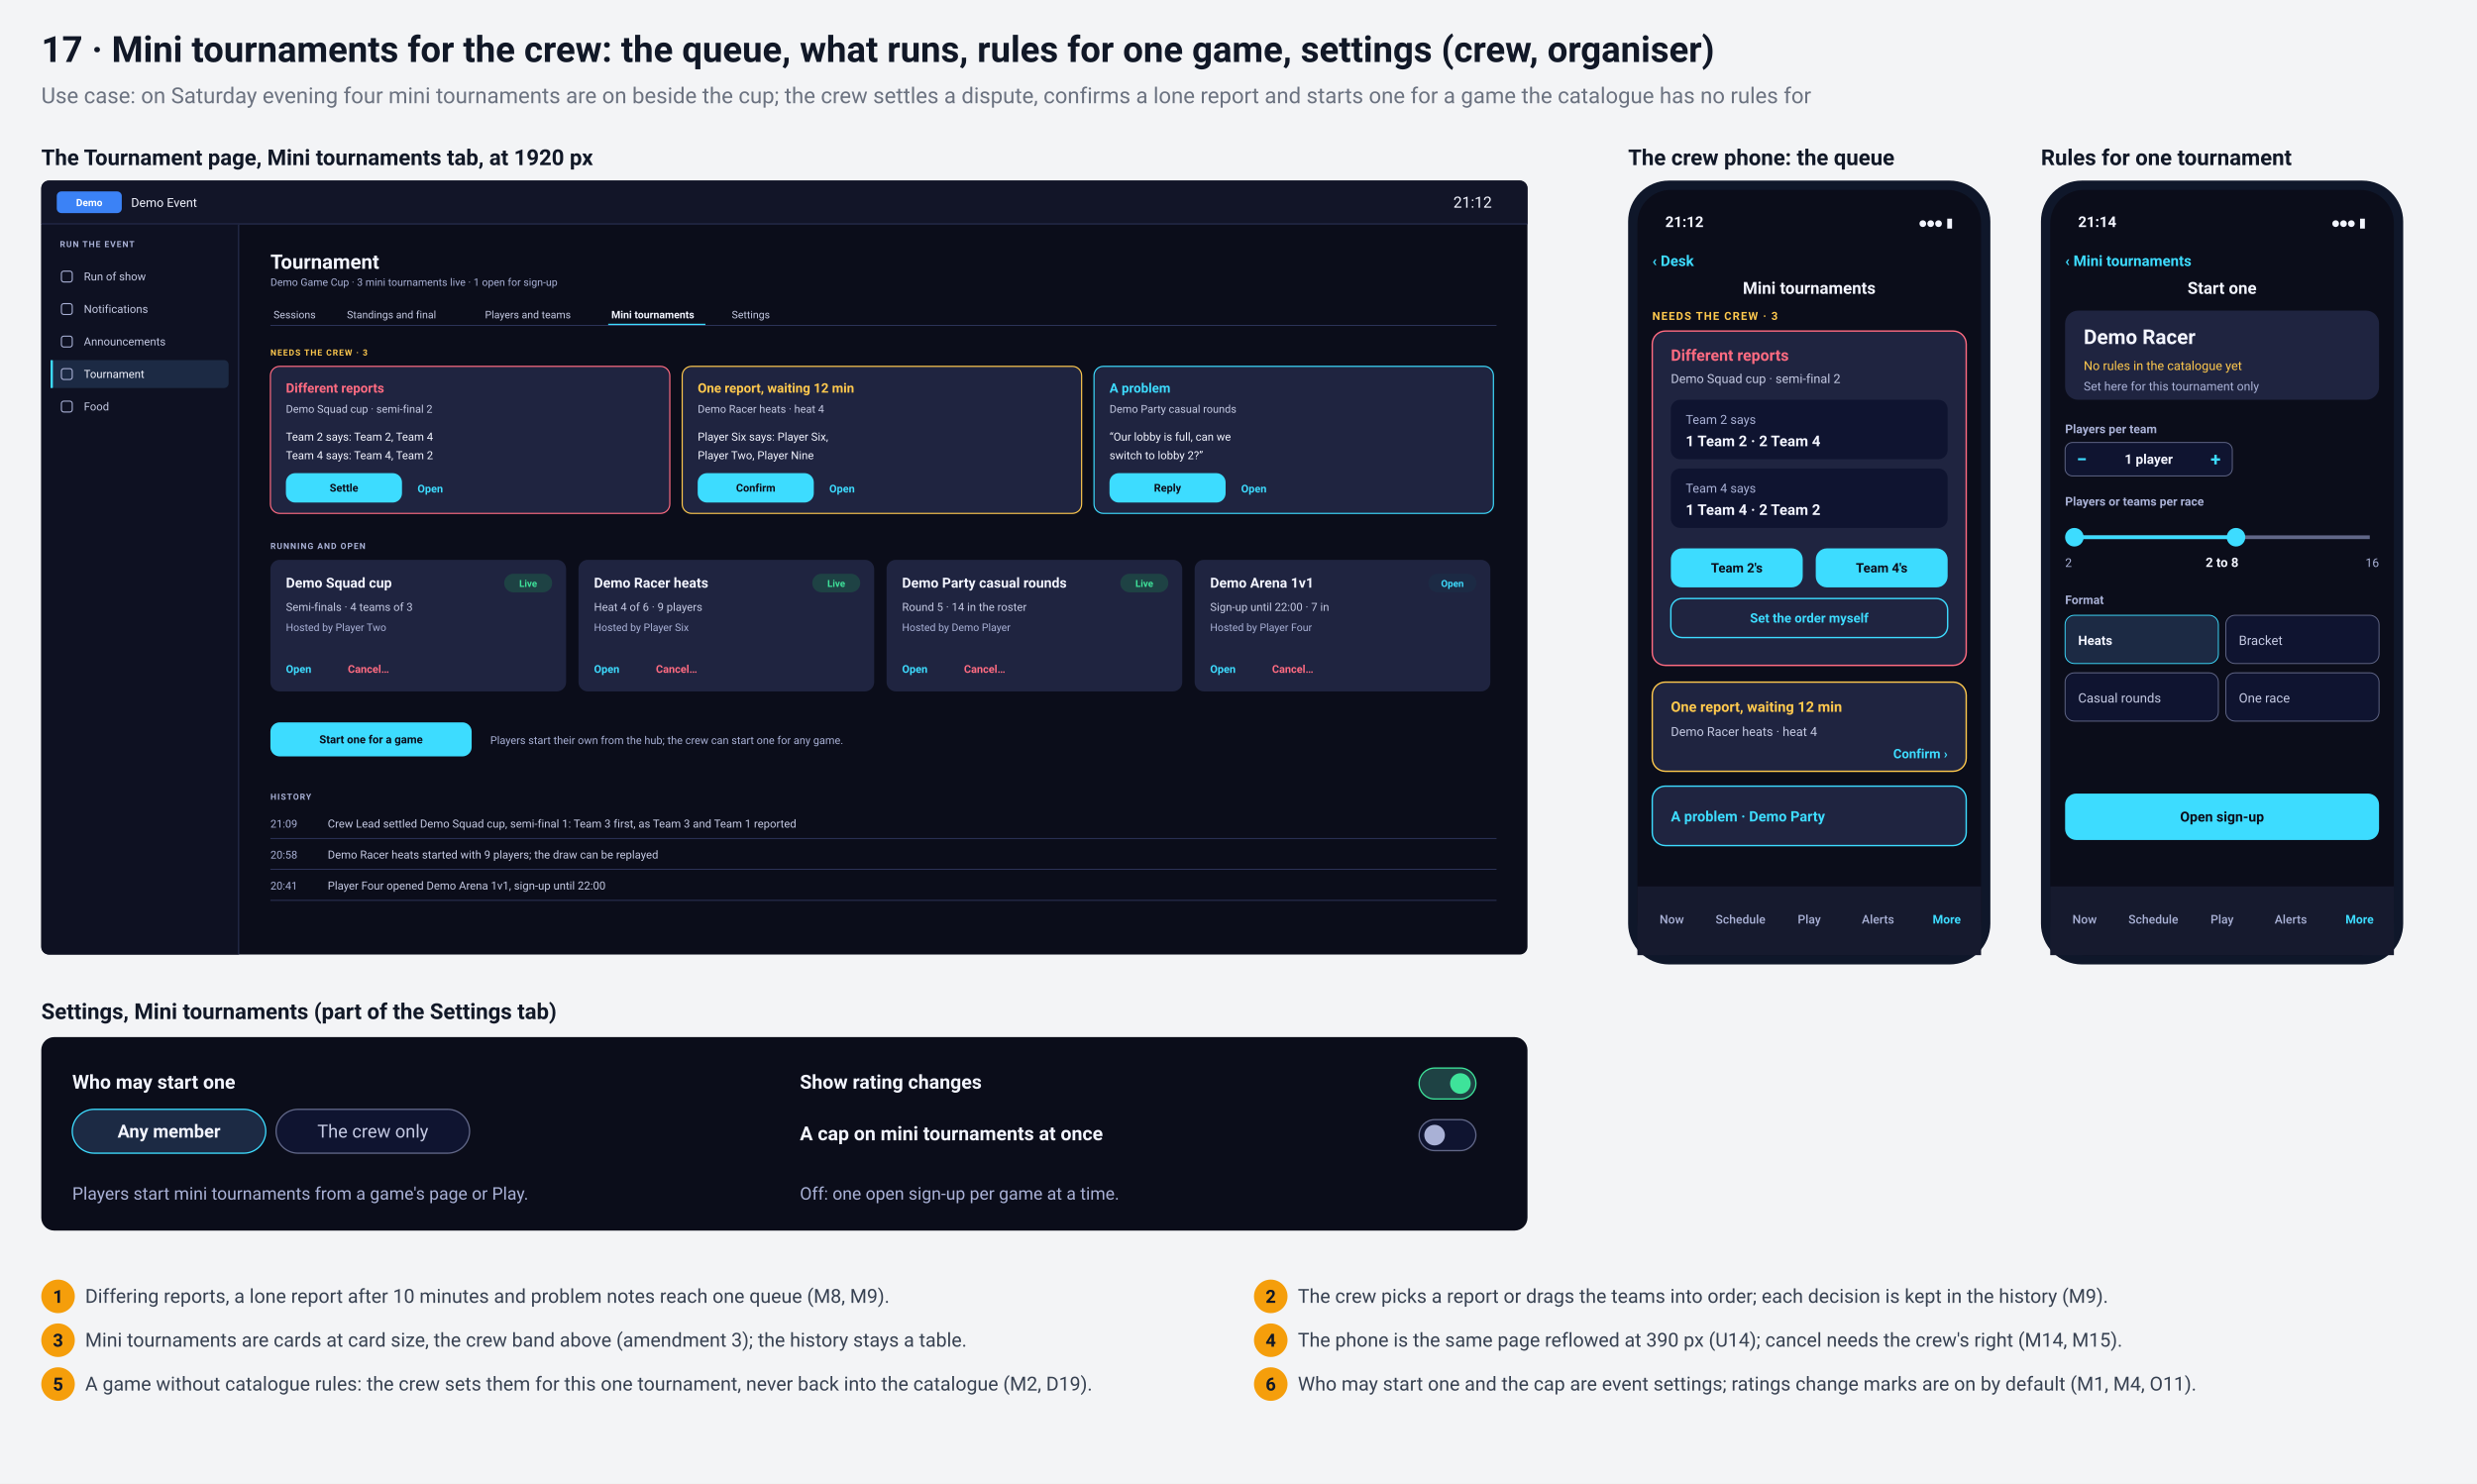
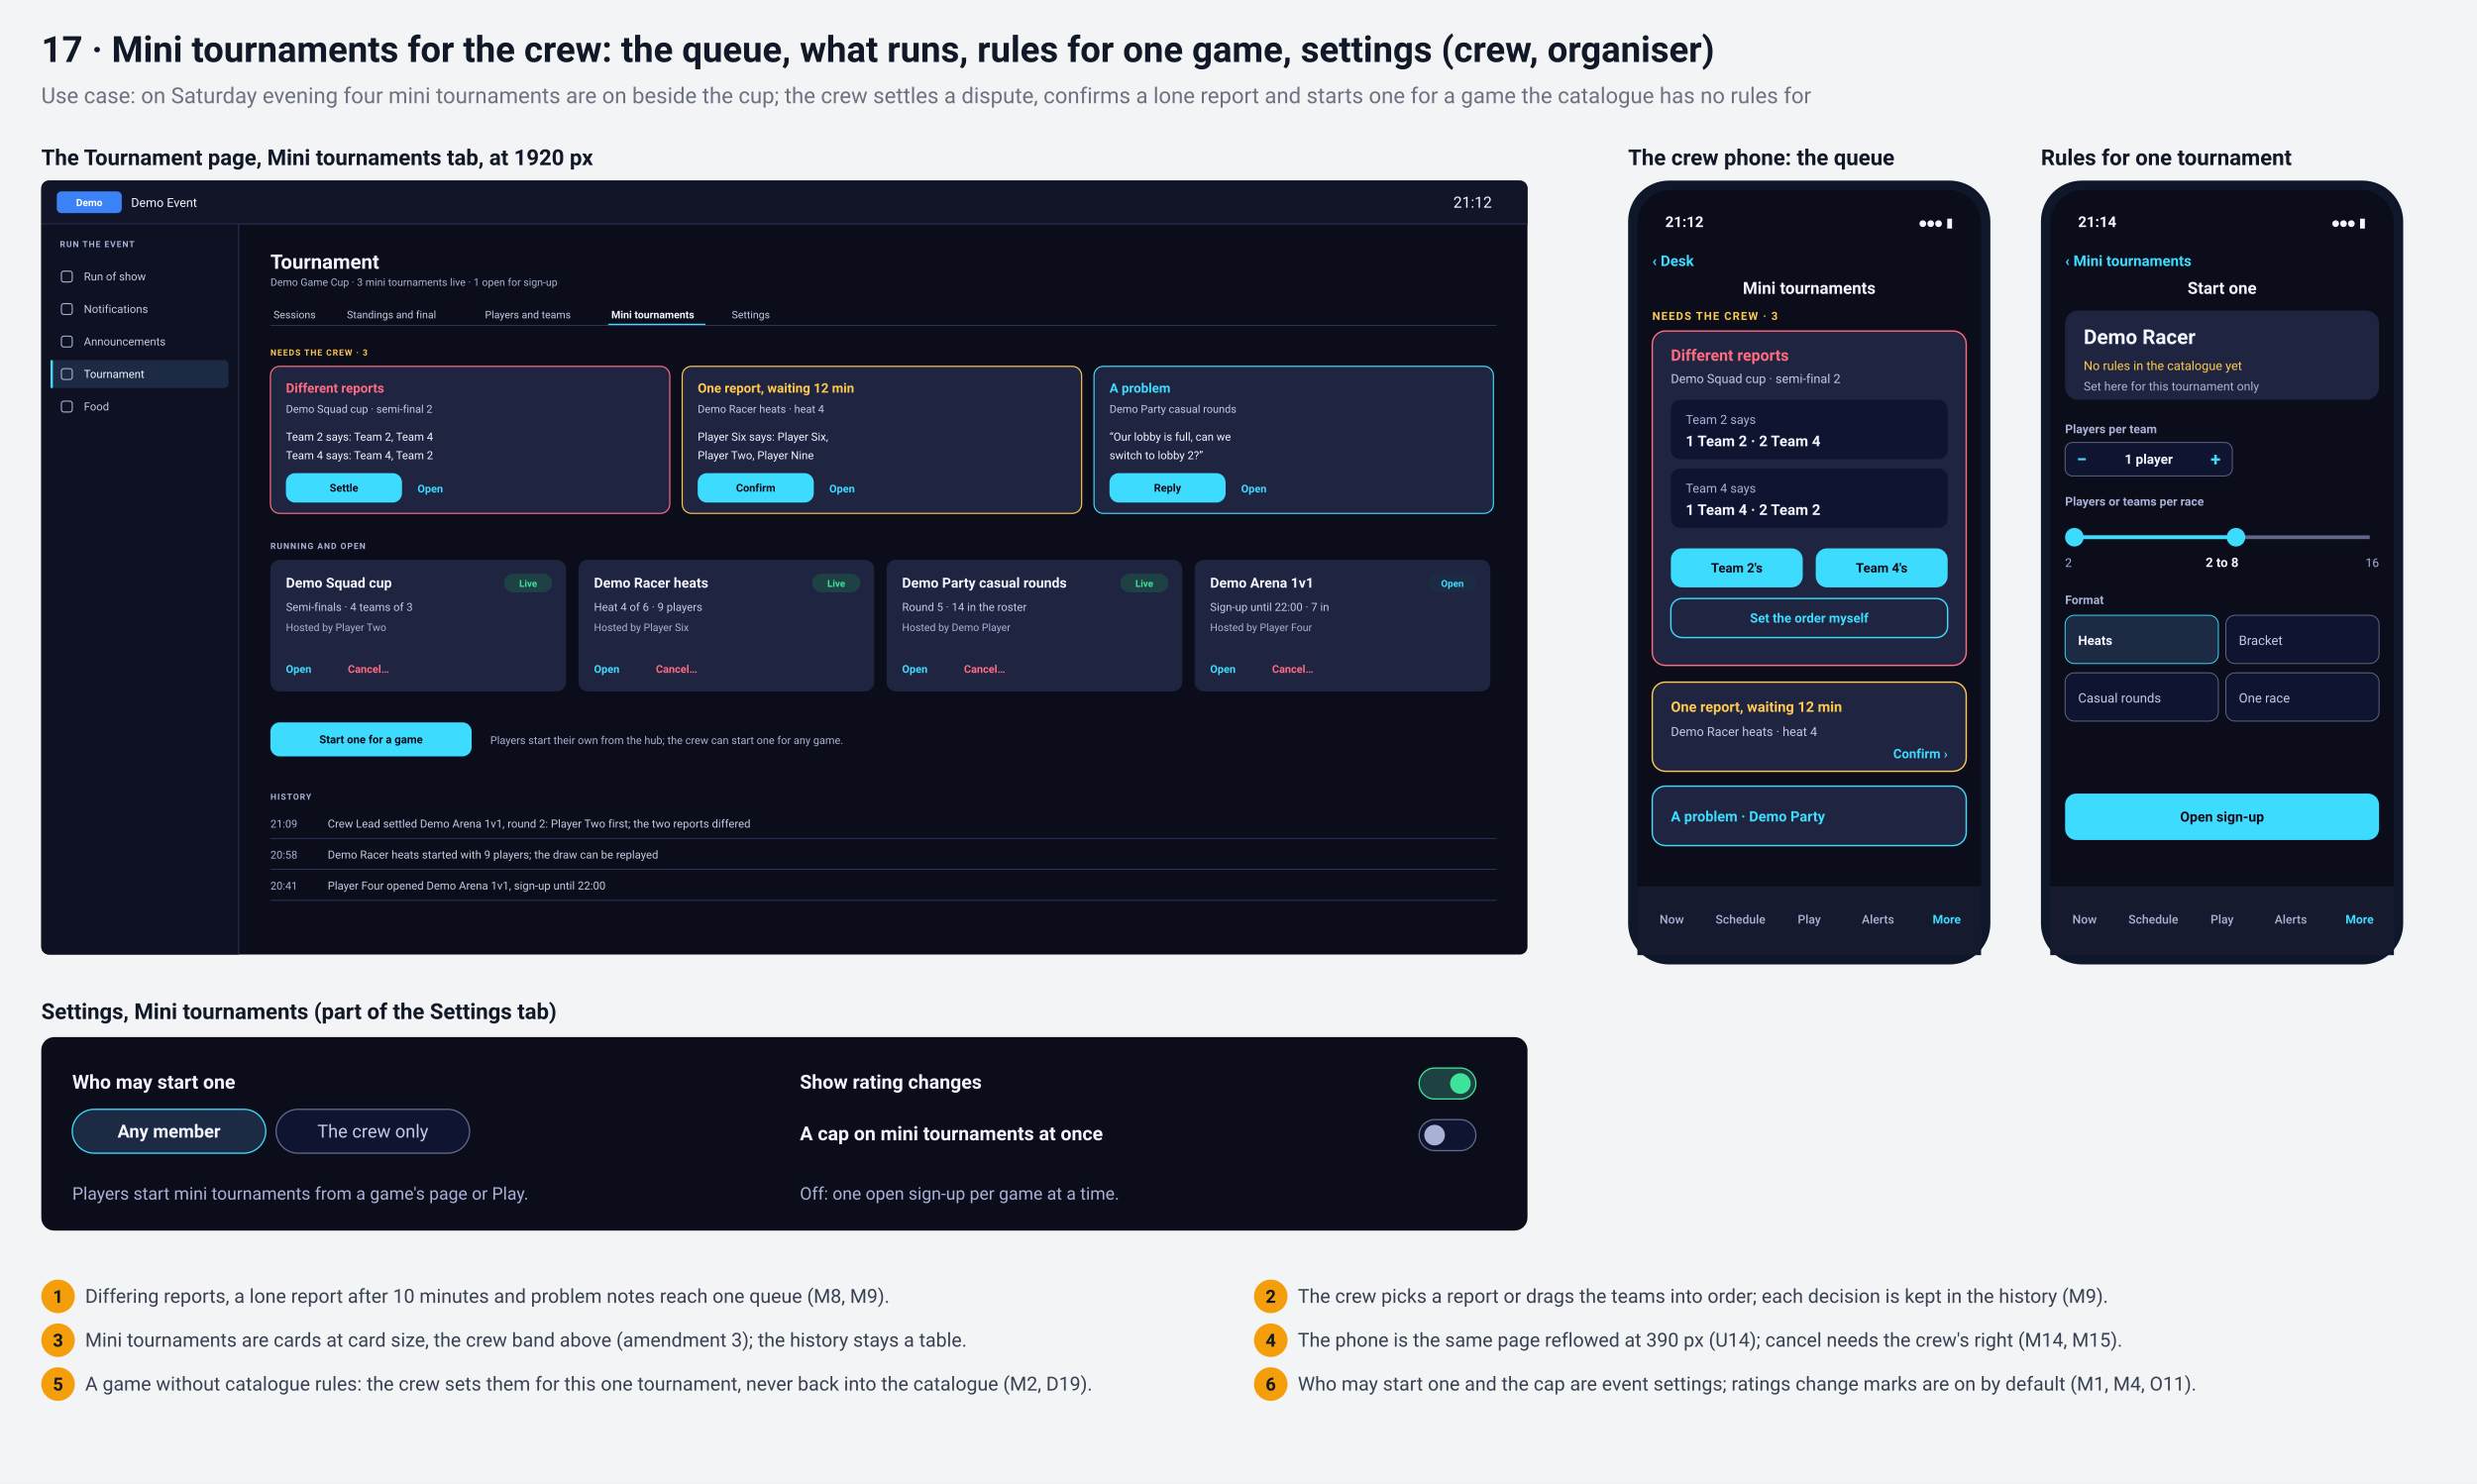
<svg xmlns="http://www.w3.org/2000/svg" viewBox="0 0 1920 1150" width="1920" height="1150" font-family="system-ui, -apple-system, 'Segoe UI', Roboto, Helvetica, Arial, sans-serif">
  <rect x="0" y="0" width="1920" height="1150" fill="#f3f4f6" />
  <text x="32.0" y="48.0" font-size="28" fill="#111827" font-weight="700" text-anchor="start" data-box="32.0 1888.0">17 · Mini tournaments for the crew: the queue, what runs, rules for one game, settings (crew, organiser)</text>
  <text x="32.0" y="80.0" font-size="17" fill="#6b7280" font-weight="400" text-anchor="start" data-box="32.0 1888.0">Use case: on Saturday evening four mini tournaments are on beside the cup; the crew settles a dispute, confirms a lone report and starts one for a game the catalogue has no rules for</text>
  <text x="32.0" y="128.0" font-size="17" fill="#111827" font-weight="700" text-anchor="start" data-box="32.0 1210.0">The Tournament page, Mini tournaments tab, at 1920 px</text>
  <text x="1262.0" y="128.0" font-size="17" fill="#111827" font-weight="700" text-anchor="start" data-box="1262.0 1540.0">The crew phone: the queue</text>
  <text x="1582.0" y="128.0" font-size="17" fill="#111827" font-weight="700" text-anchor="start" data-box="1582.0 1890.0">Rules for one tournament</text>
  <defs>
    <clipPath id="c1">
      <rect x="0" y="0" width="1920" height="1000" rx="10" />
    </clipPath>
  </defs>
  <g transform="translate(32.0,140.0) scale(0.6)">
    <g clip-path="url(#c1)">
      <rect x="0.0" y="0.0" width="1920.0" height="1000.0" rx="0" fill="#0b0d1a" />
      <rect x="0.0" y="0.0" width="1920.0" height="56.0" rx="0" fill="#121528" />
      <line x1="0.0" y1="56.0" x2="1920.0" y2="56.0" stroke="#343c66" stroke-width="1" />
      <rect x="20.0" y="14.0" width="84.0" height="28.0" rx="6" fill="#3b82f6" />
      <text x="62.0" y="33.0" font-size="13" fill="#fff" font-weight="700" text-anchor="middle">Demo</text>
      <text x="116.0" y="34.0" font-size="16" fill="#f3f5ff" font-weight="400" text-anchor="start">Demo Event</text>
      <text x="1874.0" y="35.0" font-size="20" fill="#f3f5ff" font-weight="400" text-anchor="end">21:12</text>
      <rect x="0.0" y="57.0" width="255.0" height="943.0" rx="0" fill="#0e1122" />
      <line x1="255.0" y1="57.0" x2="255.0" y2="1000.0" stroke="#343c66" stroke-width="1" />
      <text x="24.0" y="86.0" font-size="11" fill="#a9b1d6" font-weight="600" text-anchor="start" letter-spacing="1.2">RUN THE EVENT</text>
      <rect x="26.0" y="117.0" width="14.0" height="14.0" rx="3" fill="none" stroke="#a9b1d6" stroke-width="1.4" />
      <text x="55.0" y="129.0" font-size="14.5" fill="#c5cae3" font-weight="400" text-anchor="start">Run of show</text>
      <rect x="26.0" y="159.0" width="14.0" height="14.0" rx="3" fill="none" stroke="#a9b1d6" stroke-width="1.4" />
      <text x="55.0" y="171.0" font-size="14.5" fill="#c5cae3" font-weight="400" text-anchor="start">Notifications</text>
      <rect x="26.0" y="201.0" width="14.0" height="14.0" rx="3" fill="none" stroke="#a9b1d6" stroke-width="1.4" />
      <text x="55.0" y="213.0" font-size="14.5" fill="#c5cae3" font-weight="400" text-anchor="start">Announcements</text>
      <rect x="12.0" y="232.0" width="230.0" height="36.0" rx="6" fill="#1c2a44" />
      <rect x="12.0" y="232.0" width="3.0" height="36.0" rx="0" fill="#3ddcff" />
      <rect x="26.0" y="243.0" width="14.0" height="14.0" rx="3" fill="none" stroke="#a9b1d6" stroke-width="1.4" />
      <text x="55.0" y="255.0" font-size="14.5" fill="#f3f5ff" font-weight="400" text-anchor="start">Tournament</text>
      <rect x="26.0" y="285.0" width="14.0" height="14.0" rx="3" fill="none" stroke="#a9b1d6" stroke-width="1.4" />
      <text x="55.0" y="297.0" font-size="14.5" fill="#c5cae3" font-weight="400" text-anchor="start">Food</text>
      <text x="296.0" y="114.0" font-size="26" fill="#f3f5ff" font-weight="600" text-anchor="start" data-box="296.0 1660.0">Tournament</text>
      <text x="296.0" y="136.0" font-size="13.5" fill="#a9b1d6" font-weight="400" text-anchor="start" data-box="296.0 1660.0">Demo Game Cup · 3 mini tournaments live · 1 open for sign-up</text>
      <text x="300.0" y="178.0" font-size="13.5" fill="#c5cae3" font-weight="400" text-anchor="start">Sessions</text>
      <text x="394.8" y="178.0" font-size="13.5" fill="#c5cae3" font-weight="400" text-anchor="start">Standings and final</text>
      <text x="573.2" y="178.0" font-size="13.5" fill="#c5cae3" font-weight="400" text-anchor="start">Players and teams</text>
      <text x="736.4" y="178.0" font-size="13.5" fill="#f3f5ff" font-weight="600" text-anchor="start">Mini tournaments</text>
      <line x1="732.4" y1="186.0" x2="858.0" y2="186.0" stroke="#3ddcff" stroke-width="2" />
      <text x="892.0" y="178.0" font-size="13.5" fill="#c5cae3" font-weight="400" text-anchor="start">Settings</text>
      <line x1="296.0" y1="187.0" x2="1880.0" y2="187.0" stroke="#343c66" stroke-width="1" />
      <text x="296.0" y="226.0" font-size="11" fill="#ffc94d" font-weight="700" text-anchor="start" letter-spacing="1.2">NEEDS THE CREW · 3</text>
      <rect x="296.0" y="240.0" width="516.0" height="190.0" rx="12" fill="#1f2440" stroke="#ff6b81" stroke-width="1.5" />
      <text x="316.0" y="274.0" font-size="17" fill="#ff6b81" font-weight="700" text-anchor="start" data-box="316.0 792.0">Different reports</text>
      <text x="316.0" y="300.0" font-size="14" fill="#c5cae3" font-weight="400" text-anchor="start" data-box="316.0 792.0">Demo Squad cup · semi-final 2</text>
      <text x="316.0" y="336.0" font-size="14.5" fill="#f3f5ff" font-weight="400" text-anchor="start" data-box="316.0 792.0">Team 2 says: Team 2, Team 4</text>
      <text x="316.0" y="360.0" font-size="14.5" fill="#f3f5ff" font-weight="400" text-anchor="start" data-box="316.0 792.0">Team 4 says: Team 4, Team 2</text>
      <rect x="316.0" y="378.0" width="150.0" height="38.0" rx="12" fill="#3ddcff" />
      <text x="391.0" y="401.9" font-size="14" fill="#0b0d1a" font-weight="700" text-anchor="middle" data-box="322.0 460.0">Settle</text>
      <text x="486.0" y="403.0" font-size="14" fill="#3ddcff" font-weight="600" text-anchor="start">Open</text>
      <rect x="828.0" y="240.0" width="516.0" height="190.0" rx="12" fill="#1f2440" stroke="#ffc94d" stroke-width="1.5" />
      <text x="848.0" y="274.0" font-size="17" fill="#ffc94d" font-weight="700" text-anchor="start" data-box="848.0 1324.0">One report, waiting 12 min</text>
      <text x="848.0" y="300.0" font-size="14" fill="#c5cae3" font-weight="400" text-anchor="start" data-box="848.0 1324.0">Demo Racer heats · heat 4</text>
      <text x="848.0" y="336.0" font-size="14.5" fill="#f3f5ff" font-weight="400" text-anchor="start" data-box="848.0 1324.0">Player Six says: Player Six,</text>
      <text x="848.0" y="360.0" font-size="14.5" fill="#f3f5ff" font-weight="400" text-anchor="start" data-box="848.0 1324.0">Player Two, Player Nine</text>
      <rect x="848.0" y="378.0" width="150.0" height="38.0" rx="12" fill="#3ddcff" />
      <text x="923.0" y="401.9" font-size="14" fill="#0b0d1a" font-weight="700" text-anchor="middle" data-box="854.0 992.0">Confirm</text>
      <text x="1018.0" y="403.0" font-size="14" fill="#3ddcff" font-weight="600" text-anchor="start">Open</text>
      <rect x="1360.0" y="240.0" width="516.0" height="190.0" rx="12" fill="#1f2440" stroke="#3ddcff" stroke-width="1.5" />
      <text x="1380.0" y="274.0" font-size="17" fill="#3ddcff" font-weight="700" text-anchor="start" data-box="1380.0 1856.0">A problem</text>
      <text x="1380.0" y="300.0" font-size="14" fill="#c5cae3" font-weight="400" text-anchor="start" data-box="1380.0 1856.0">Demo Party casual rounds</text>
      <text x="1380.0" y="336.0" font-size="14.5" fill="#f3f5ff" font-weight="400" text-anchor="start" data-box="1380.0 1856.0">“Our lobby is full, can we</text>
      <text x="1380.0" y="360.0" font-size="14.5" fill="#f3f5ff" font-weight="400" text-anchor="start" data-box="1380.0 1856.0">switch to lobby 2?”</text>
      <rect x="1380.0" y="378.0" width="150.0" height="38.0" rx="12" fill="#3ddcff" />
      <text x="1455.0" y="401.9" font-size="14" fill="#0b0d1a" font-weight="700" text-anchor="middle" data-box="1386.0 1524.0">Reply</text>
      <text x="1550.0" y="403.0" font-size="14" fill="#3ddcff" font-weight="600" text-anchor="start">Open</text>
      <text x="296.0" y="476.0" font-size="11" fill="#a9b1d6" font-weight="600" text-anchor="start" letter-spacing="1.2">RUNNING AND OPEN</text>
      <rect x="296.0" y="490.0" width="382.0" height="170.0" rx="12" fill="#1f2440" />
      <text x="316.0" y="526.0" font-size="18" fill="#f3f5ff" font-weight="700" text-anchor="start" data-box="316.0 596.0">Demo Squad cup</text>
      <rect x="598.0" y="508.0" width="62.0" height="24.0" rx="12" fill="#1e4244" />
      <text x="629.0" y="525.0" font-size="12.5" fill="#3ee39a" font-weight="600" text-anchor="middle" data-box="600.0 658.0">Live</text>
      <text x="316.0" y="556.0" font-size="14.5" fill="#c5cae3" font-weight="400" text-anchor="start" data-box="316.0 658.0">Semi-finals · 4 teams of 3</text>
      <text x="316.0" y="582.0" font-size="13.5" fill="#a9b1d6" font-weight="400" text-anchor="start" data-box="316.0 658.0">Hosted by Player Two</text>
      <text x="316.0" y="636.0" font-size="14" fill="#3ddcff" font-weight="600" text-anchor="start">Open</text>
      <text x="396.0" y="636.0" font-size="14" fill="#ff6b81" font-weight="600" text-anchor="start">Cancel…</text>
      <rect x="694.0" y="490.0" width="382.0" height="170.0" rx="12" fill="#1f2440" />
      <text x="714.0" y="526.0" font-size="18" fill="#f3f5ff" font-weight="700" text-anchor="start" data-box="714.0 994.0">Demo Racer heats</text>
      <rect x="996.0" y="508.0" width="62.0" height="24.0" rx="12" fill="#1e4244" />
      <text x="1027.0" y="525.0" font-size="12.5" fill="#3ee39a" font-weight="600" text-anchor="middle" data-box="998.0 1056.0">Live</text>
      <text x="714.0" y="556.0" font-size="14.5" fill="#c5cae3" font-weight="400" text-anchor="start" data-box="714.0 1056.0">Heat 4 of 6 · 9 players</text>
      <text x="714.0" y="582.0" font-size="13.5" fill="#a9b1d6" font-weight="400" text-anchor="start" data-box="714.0 1056.0">Hosted by Player Six</text>
      <text x="714.0" y="636.0" font-size="14" fill="#3ddcff" font-weight="600" text-anchor="start">Open</text>
      <text x="794.0" y="636.0" font-size="14" fill="#ff6b81" font-weight="600" text-anchor="start">Cancel…</text>
      <rect x="1092.0" y="490.0" width="382.0" height="170.0" rx="12" fill="#1f2440" />
      <text x="1112.0" y="526.0" font-size="18" fill="#f3f5ff" font-weight="700" text-anchor="start" data-box="1112.0 1392.0">Demo Party casual rounds</text>
      <rect x="1394.0" y="508.0" width="62.0" height="24.0" rx="12" fill="#1e4244" />
      <text x="1425.0" y="525.0" font-size="12.5" fill="#3ee39a" font-weight="600" text-anchor="middle" data-box="1396.0 1454.0">Live</text>
      <text x="1112.0" y="556.0" font-size="14.5" fill="#c5cae3" font-weight="400" text-anchor="start" data-box="1112.0 1454.0">Round 5 · 14 in the roster</text>
      <text x="1112.0" y="582.0" font-size="13.5" fill="#a9b1d6" font-weight="400" text-anchor="start" data-box="1112.0 1454.0">Hosted by Demo Player</text>
      <text x="1112.0" y="636.0" font-size="14" fill="#3ddcff" font-weight="600" text-anchor="start">Open</text>
      <text x="1192.0" y="636.0" font-size="14" fill="#ff6b81" font-weight="600" text-anchor="start">Cancel…</text>
      <rect x="1490.0" y="490.0" width="382.0" height="170.0" rx="12" fill="#1f2440" />
      <text x="1510.0" y="526.0" font-size="18" fill="#f3f5ff" font-weight="700" text-anchor="start" data-box="1510.0 1790.0">Demo Arena 1v1</text>
      <rect x="1792.0" y="508.0" width="62.0" height="24.0" rx="12" fill="#1c2a44" />
      <text x="1823.0" y="525.0" font-size="12.5" fill="#3ddcff" font-weight="600" text-anchor="middle" data-box="1794.0 1852.0">Open</text>
      <text x="1510.0" y="556.0" font-size="14.5" fill="#c5cae3" font-weight="400" text-anchor="start" data-box="1510.0 1852.0">Sign-up until 22:00 · 7 in</text>
      <text x="1510.0" y="582.0" font-size="13.5" fill="#a9b1d6" font-weight="400" text-anchor="start" data-box="1510.0 1852.0">Hosted by Player Four</text>
      <text x="1510.0" y="636.0" font-size="14" fill="#3ddcff" font-weight="600" text-anchor="start">Open</text>
      <text x="1590.0" y="636.0" font-size="14" fill="#ff6b81" font-weight="600" text-anchor="start">Cancel…</text>
      <rect x="296.0" y="700.0" width="260.0" height="44.0" rx="12" fill="#3ddcff" />
      <text x="426.0" y="727.1" font-size="14.5" fill="#0b0d1a" font-weight="700" text-anchor="middle" data-box="302.0 550.0">Start one for a game</text>
      <text x="580.0" y="728.0" font-size="14" fill="#a9b1d6" font-weight="400" text-anchor="start" data-box="580.0 1880.0">Players start their own from the hub; the crew can start one for any game.</text>
      <text x="296.0" y="800.0" font-size="11" fill="#a9b1d6" font-weight="600" text-anchor="start" letter-spacing="1.2">HISTORY</text>
      <line x1="296.0" y1="850.0" x2="1880.0" y2="850.0" stroke="#343c66" stroke-width="1" />
      <text x="296.0" y="836.0" font-size="14" fill="#a9b1d6" font-weight="400" text-anchor="start">21:09</text>
-       <text x="370.0" y="836.0" font-size="14.5" fill="#c5cae3" font-weight="400" text-anchor="start" data-box="370.0 1880.0">Crew Lead settled Demo Squad cup, semi-final 1: Team 3 first, as Team 3 and Team 1 reported</text>
+       <text x="370.0" y="836.0" font-size="14.5" fill="#c5cae3" font-weight="400" text-anchor="start" data-box="370.0 1880.0">Crew Lead settled Demo Arena 1v1, round 2: Player Two first; the two reports differed</text>
      <line x1="296.0" y1="890.0" x2="1880.0" y2="890.0" stroke="#343c66" stroke-width="1" />
      <text x="296.0" y="876.0" font-size="14" fill="#a9b1d6" font-weight="400" text-anchor="start">20:58</text>
      <text x="370.0" y="876.0" font-size="14.5" fill="#c5cae3" font-weight="400" text-anchor="start" data-box="370.0 1880.0">Demo Racer heats started with 9 players; the draw can be replayed</text>
      <line x1="296.0" y1="930.0" x2="1880.0" y2="930.0" stroke="#343c66" stroke-width="1" />
      <text x="296.0" y="916.0" font-size="14" fill="#a9b1d6" font-weight="400" text-anchor="start">20:41</text>
      <text x="370.0" y="916.0" font-size="14.5" fill="#c5cae3" font-weight="400" text-anchor="start" data-box="370.0 1880.0">Player Four opened Demo Arena 1v1, sign-up until 22:00</text>
    </g>
  </g>
  <g transform="translate(1262.0,140.0) scale(0.72)">
    <rect x="0.0" y="0.0" width="390.0" height="844.0" rx="44" fill="#0f172a" />
    <rect x="10.0" y="10.0" width="370.0" height="824.0" rx="36" fill="#0b0d1a" />
    <text x="40.0" y="50.0" font-size="16" fill="#f3f5ff" font-weight="600" text-anchor="start">21:12</text>
    <text x="350.0" y="50.0" font-size="14" fill="#f3f5ff" font-weight="400" text-anchor="end">●●● ▮</text>
    <text x="26.0" y="92.0" font-size="16" fill="#3ddcff" font-weight="600" text-anchor="start">‹ Desk</text>
    <text x="195.0" y="122.0" font-size="18" fill="#f3f5ff" font-weight="700" text-anchor="middle" data-box="26.0 364.0">Mini tournaments</text>
    <text x="26.0" y="150.0" font-size="12" fill="#ffc94d" font-weight="700" text-anchor="start" letter-spacing="1.2">NEEDS THE CREW · 3</text>
    <rect x="26.0" y="162.0" width="338.0" height="360.0" rx="14" fill="#1f2440" stroke="#ff6b81" stroke-width="1.5" />
    <text x="46.0" y="194.0" font-size="17" fill="#ff6b81" font-weight="700" text-anchor="start" data-box="46.0 344.0">Different reports</text>
    <text x="46.0" y="218.0" font-size="13.5" fill="#c5cae3" font-weight="400" text-anchor="start" data-box="46.0 344.0">Demo Squad cup · semi-final 2</text>
    <rect x="46.0" y="236.0" width="298.0" height="64.0" rx="10" fill="#0f1430" />
    <text x="62.0" y="262.0" font-size="13.5" fill="#a9b1d6" font-weight="400" text-anchor="start" data-box="62.0 330.0">Team 2 says</text>
    <text x="62.0" y="286.0" font-size="16" fill="#f3f5ff" font-weight="600" text-anchor="start" data-box="62.0 330.0">1 Team 2 · 2 Team 4</text>
    <rect x="46.0" y="310.0" width="298.0" height="64.0" rx="10" fill="#0f1430" />
    <text x="62.0" y="336.0" font-size="13.5" fill="#a9b1d6" font-weight="400" text-anchor="start" data-box="62.0 330.0">Team 4 says</text>
    <text x="62.0" y="360.0" font-size="16" fill="#f3f5ff" font-weight="600" text-anchor="start" data-box="62.0 330.0">1 Team 4 · 2 Team 2</text>
    <rect x="46.0" y="396.0" width="142.0" height="42.0" rx="12" fill="#3ddcff" />
    <text x="117.0" y="421.9" font-size="14" fill="#0b0d1a" font-weight="700" text-anchor="middle" data-box="52.0 182.0">Team 2's</text>
    <rect x="202.0" y="396.0" width="142.0" height="42.0" rx="12" fill="#3ddcff" />
    <text x="273.0" y="421.9" font-size="14" fill="#0b0d1a" font-weight="700" text-anchor="middle" data-box="208.0 338.0">Team 4's</text>
    <rect x="46.0" y="450.0" width="298.0" height="42.0" rx="12" fill="none" stroke="#3ddcff" stroke-width="1.5" />
    <text x="195.0" y="475.9" font-size="14" fill="#3ddcff" font-weight="600" text-anchor="middle" data-box="52.0 338.0">Set the order myself</text>
    <rect x="26.0" y="540.0" width="338.0" height="96.0" rx="14" fill="#1f2440" stroke="#ffc94d" stroke-width="1.5" />
    <text x="46.0" y="572.0" font-size="15.5" fill="#ffc94d" font-weight="700" text-anchor="start" data-box="46.0 344.0">One report, waiting 12 min</text>
    <text x="46.0" y="598.0" font-size="13.5" fill="#c5cae3" font-weight="400" text-anchor="start" data-box="46.0 344.0">Demo Racer heats · heat 4</text>
    <text x="344.0" y="622.0" font-size="14" fill="#3ddcff" font-weight="600" text-anchor="end">Confirm ›</text>
    <rect x="26.0" y="652.0" width="338.0" height="64.0" rx="14" fill="#1f2440" stroke="#3ddcff" stroke-width="1.5" />
    <text x="46.0" y="690.0" font-size="15.5" fill="#3ddcff" font-weight="700" text-anchor="start" data-box="46.0 344.0">A problem · Demo Party</text>
    <rect x="10.0" y="760.0" width="370.0" height="74.0" rx="0" fill="#161a2e" />
    <text x="47.0" y="800.0" font-size="13" fill="#a9b1d6" font-weight="500" text-anchor="middle">Now</text>
    <text x="121.0" y="800.0" font-size="13" fill="#a9b1d6" font-weight="500" text-anchor="middle">Schedule</text>
    <text x="195.0" y="800.0" font-size="13" fill="#a9b1d6" font-weight="500" text-anchor="middle">Play</text>
    <text x="269.0" y="800.0" font-size="13" fill="#a9b1d6" font-weight="500" text-anchor="middle">Alerts</text>
    <text x="343.0" y="800.0" font-size="13" fill="#3ddcff" font-weight="600" text-anchor="middle">More</text>
  </g>
  <g transform="translate(1582.0,140.0) scale(0.72)">
    <rect x="0.0" y="0.0" width="390.0" height="844.0" rx="44" fill="#0f172a" />
    <rect x="10.0" y="10.0" width="370.0" height="824.0" rx="36" fill="#0b0d1a" />
    <text x="40.0" y="50.0" font-size="16" fill="#f3f5ff" font-weight="600" text-anchor="start">21:14</text>
    <text x="350.0" y="50.0" font-size="14" fill="#f3f5ff" font-weight="400" text-anchor="end">●●● ▮</text>
    <text x="26.0" y="92.0" font-size="16" fill="#3ddcff" font-weight="600" text-anchor="start">‹ Mini tournaments</text>
    <text x="195.0" y="122.0" font-size="18" fill="#f3f5ff" font-weight="700" text-anchor="middle" data-box="26.0 364.0">Start one</text>
    <rect x="26.0" y="140.0" width="338.0" height="96.0" rx="14" fill="#1f2440" />
    <text x="46.0" y="176.0" font-size="22" fill="#f3f5ff" font-weight="700" text-anchor="start" data-box="46.0 344.0">Demo Racer</text>
    <text x="46.0" y="204.0" font-size="13.5" fill="#ffc94d" font-weight="400" text-anchor="start" data-box="46.0 344.0">No rules in the catalogue yet</text>
    <text x="46.0" y="226.0" font-size="13" fill="#a9b1d6" font-weight="400" text-anchor="start" data-box="46.0 344.0">Set here for this tournament only</text>
    <text x="26.0" y="272.0" font-size="13" fill="#a9b1d6" font-weight="600" text-anchor="start">Players per team</text>
    <rect x="26.0" y="282.0" width="180.0" height="36.0" rx="8" fill="#0f1430" stroke="#616788" stroke-width="1" />
    <text x="44.0" y="307.0" font-size="20" fill="#3ddcff" font-weight="700" text-anchor="middle">−</text>
    <text x="188.0" y="307.0" font-size="20" fill="#3ddcff" font-weight="700" text-anchor="middle">+</text>
    <text x="116.0" y="305.0" font-size="14.5" fill="#f3f5ff" font-weight="600" text-anchor="middle" data-box="60.0 172.0">1 player</text>
    <text x="26.0" y="350.0" font-size="13" fill="#a9b1d6" font-weight="600" text-anchor="start" data-box="26.0 364.0">Players or teams per race</text>
    <line x1="36.0" y1="384.0" x2="354.0" y2="384.0" stroke="#616788" stroke-width="4" />
    <line x1="36.0" y1="384.0" x2="210.0" y2="384.0" stroke="#3ddcff" stroke-width="4" />
    <circle cx="36.0" cy="384.0" r="10" fill="#3ddcff" />
    <circle cx="210.0" cy="384.0" r="10" fill="#3ddcff" />
    <text x="26.0" y="416.0" font-size="13" fill="#a9b1d6" font-weight="400" text-anchor="start">2</text>
    <text x="364.0" y="416.0" font-size="13" fill="#a9b1d6" font-weight="400" text-anchor="end">16</text>
    <text x="195.0" y="416.0" font-size="14" fill="#f3f5ff" font-weight="600" text-anchor="middle" data-box="150.0 240.0">2 to 8</text>
    <text x="26.0" y="456.0" font-size="13" fill="#a9b1d6" font-weight="600" text-anchor="start">Format</text>
    <rect x="26.0" y="468.0" width="165.0" height="52.0" rx="10" fill="#1c2a44" stroke="#3ddcff" stroke-width="1" />
    <text x="40.0" y="500.0" font-size="14" fill="#f3f5ff" font-weight="600" text-anchor="start" data-box="34.0 183.0">Heats</text>
    <rect x="199.0" y="468.0" width="165.0" height="52.0" rx="10" fill="#0f1430" stroke="#616788" stroke-width="1" />
    <text x="213.0" y="500.0" font-size="14" fill="#c5cae3" font-weight="400" text-anchor="start" data-box="207.0 356.0">Bracket</text>
    <rect x="26.0" y="530.0" width="165.0" height="52.0" rx="10" fill="#0f1430" stroke="#616788" stroke-width="1" />
    <text x="40.0" y="562.0" font-size="14" fill="#c5cae3" font-weight="400" text-anchor="start" data-box="34.0 183.0">Casual rounds</text>
    <rect x="199.0" y="530.0" width="165.0" height="52.0" rx="10" fill="#0f1430" stroke="#616788" stroke-width="1" />
    <text x="213.0" y="562.0" font-size="14" fill="#c5cae3" font-weight="400" text-anchor="start" data-box="207.0 356.0">One race</text>
    <rect x="26.0" y="660.0" width="338.0" height="50.0" rx="12" fill="#3ddcff" />
    <text x="195.0" y="690.2" font-size="15" fill="#0b0d1a" font-weight="700" text-anchor="middle" data-box="32.0 358.0">Open sign-up</text>
    <rect x="10.0" y="760.0" width="370.0" height="74.0" rx="0" fill="#161a2e" />
    <text x="47.0" y="800.0" font-size="13" fill="#a9b1d6" font-weight="500" text-anchor="middle">Now</text>
    <text x="121.0" y="800.0" font-size="13" fill="#a9b1d6" font-weight="500" text-anchor="middle">Schedule</text>
    <text x="195.0" y="800.0" font-size="13" fill="#a9b1d6" font-weight="500" text-anchor="middle">Play</text>
    <text x="269.0" y="800.0" font-size="13" fill="#a9b1d6" font-weight="500" text-anchor="middle">Alerts</text>
    <text x="343.0" y="800.0" font-size="13" fill="#3ddcff" font-weight="600" text-anchor="middle">More</text>
  </g>
  <text x="32.0" y="790.0" font-size="17" fill="#111827" font-weight="700" text-anchor="start" data-box="32.0 1210.0">Settings, Mini tournaments (part of the Settings tab)</text>
  <rect x="32.0" y="804.0" width="1152.0" height="150.0" rx="10" fill="#0b0d1a" />
  <text x="56.0" y="844.0" font-size="15" fill="#f3f5ff" font-weight="600" text-anchor="start" data-box="56.0 400.0">Who may start one</text>
  <rect x="56.0" y="860.0" width="150.0" height="34.0" rx="17.0" fill="#1c2a44" stroke="#3ddcff" stroke-width="1" />
  <text x="131.0" y="881.9" font-size="14" fill="#f3f5ff" font-weight="600" text-anchor="middle" data-box="60.0 202.0">Any member</text>
  <rect x="214.0" y="860.0" width="150.0" height="34.0" rx="17.0" fill="#0f1430" stroke="#616788" stroke-width="1" />
  <text x="289.0" y="881.9" font-size="14" fill="#c5cae3" font-weight="400" text-anchor="middle" data-box="218.0 360.0">The crew only</text>
  <text x="56.0" y="930.0" font-size="13.5" fill="#a9b1d6" font-weight="400" text-anchor="start" data-box="56.0 560.0">Players start mini tournaments from a game's page or Play.</text>
  <text x="620.0" y="844.0" font-size="15" fill="#f3f5ff" font-weight="600" text-anchor="start" data-box="620.0 1000.0">Show rating changes</text>
  <rect x="1100.0" y="828.0" width="44.0" height="24.0" rx="12" fill="#1e4244" stroke="#3ee39a" stroke-width="1" />
  <circle cx="1132.0" cy="840.0" r="8" fill="#3ee39a" />
  <text x="620.0" y="884.0" font-size="15" fill="#f3f5ff" font-weight="600" text-anchor="start" data-box="620.0 1000.0">A cap on mini tournaments at once</text>
  <rect x="1100.0" y="868.0" width="44.0" height="24.0" rx="12" fill="#0f1430" stroke="#616788" stroke-width="1" />
  <circle cx="1112.0" cy="880.0" r="8" fill="#a9b1d6" />
  <text x="620.0" y="930.0" font-size="13.5" fill="#a9b1d6" font-weight="400" text-anchor="start" data-box="620.0 1160.0">Off: one open sign-up per game at a time.</text>
  <circle cx="45.0" cy="1005.0" r="13" fill="#f59e0b" />
  <text x="45.0" y="1010.0" font-size="14" fill="#111827" font-weight="700" text-anchor="middle">1</text>
  <text x="66.0" y="1010.0" font-size="15" fill="#374151" font-weight="400" text-anchor="start" data-box="66.0 952.0">Differing reports, a lone report after 10 minutes and problem notes reach one queue (M8, M9).</text>
  <circle cx="985.0" cy="1005.0" r="13" fill="#f59e0b" />
  <text x="985.0" y="1010.0" font-size="14" fill="#111827" font-weight="700" text-anchor="middle">2</text>
  <text x="1006.0" y="1010.0" font-size="15" fill="#374151" font-weight="400" text-anchor="start" data-box="1006.0 1892.0">The crew picks a report or drags the teams into order; each decision is kept in the history (M9).</text>
  <circle cx="45.0" cy="1039.0" r="13" fill="#f59e0b" />
  <text x="45.0" y="1044.0" font-size="14" fill="#111827" font-weight="700" text-anchor="middle">3</text>
  <text x="66.0" y="1044.0" font-size="15" fill="#374151" font-weight="400" text-anchor="start" data-box="66.0 952.0">Mini tournaments are cards at card size, the crew band above (amendment 3); the history stays a table.</text>
  <circle cx="985.0" cy="1039.0" r="13" fill="#f59e0b" />
  <text x="985.0" y="1044.0" font-size="14" fill="#111827" font-weight="700" text-anchor="middle">4</text>
  <text x="1006.0" y="1044.0" font-size="15" fill="#374151" font-weight="400" text-anchor="start" data-box="1006.0 1892.0">The phone is the same page reflowed at 390 px (U14); cancel needs the crew's right (M14, M15).</text>
  <circle cx="45.0" cy="1073.0" r="13" fill="#f59e0b" />
  <text x="45.0" y="1078.0" font-size="14" fill="#111827" font-weight="700" text-anchor="middle">5</text>
  <text x="66.0" y="1078.0" font-size="15" fill="#374151" font-weight="400" text-anchor="start" data-box="66.0 952.0">A game without catalogue rules: the crew sets them for this one tournament, never back into the catalogue (M2, D19).</text>
  <circle cx="985.0" cy="1073.0" r="13" fill="#f59e0b" />
  <text x="985.0" y="1078.0" font-size="14" fill="#111827" font-weight="700" text-anchor="middle">6</text>
  <text x="1006.0" y="1078.0" font-size="15" fill="#374151" font-weight="400" text-anchor="start" data-box="1006.0 1892.0">Who may start one and the cap are event settings; ratings change marks are on by default (M1, M4, O11).</text>
</svg>
